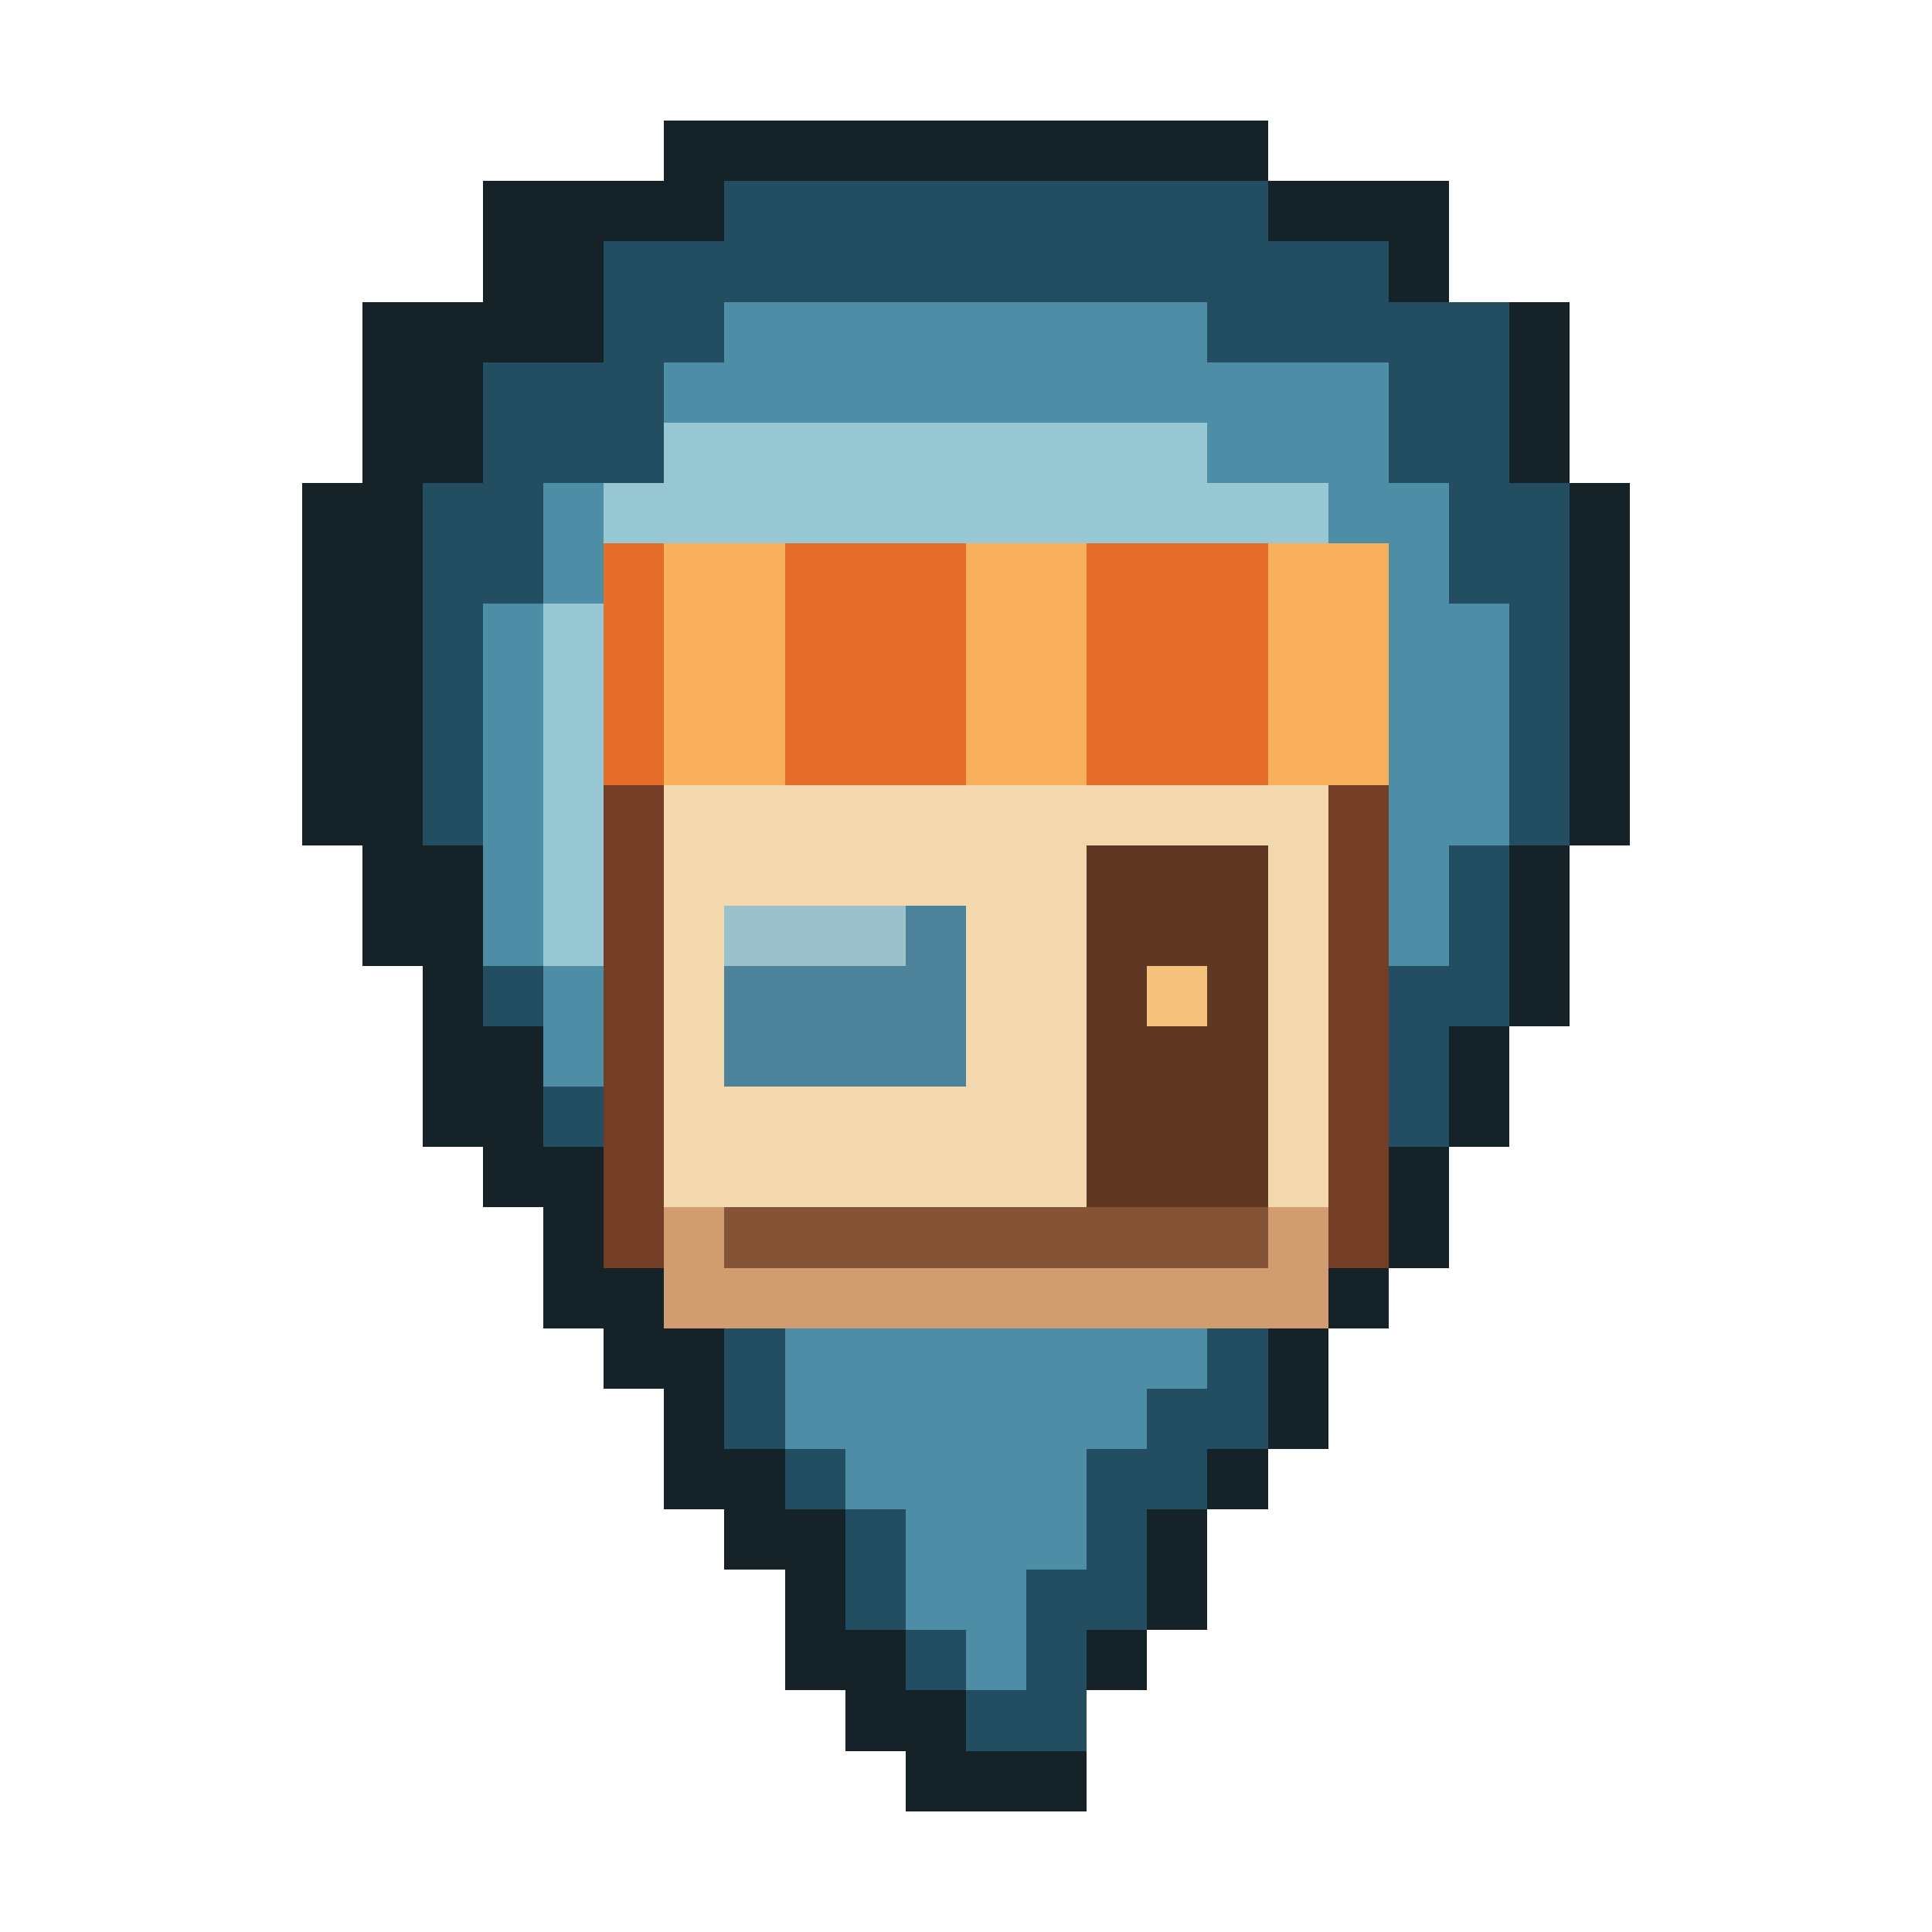
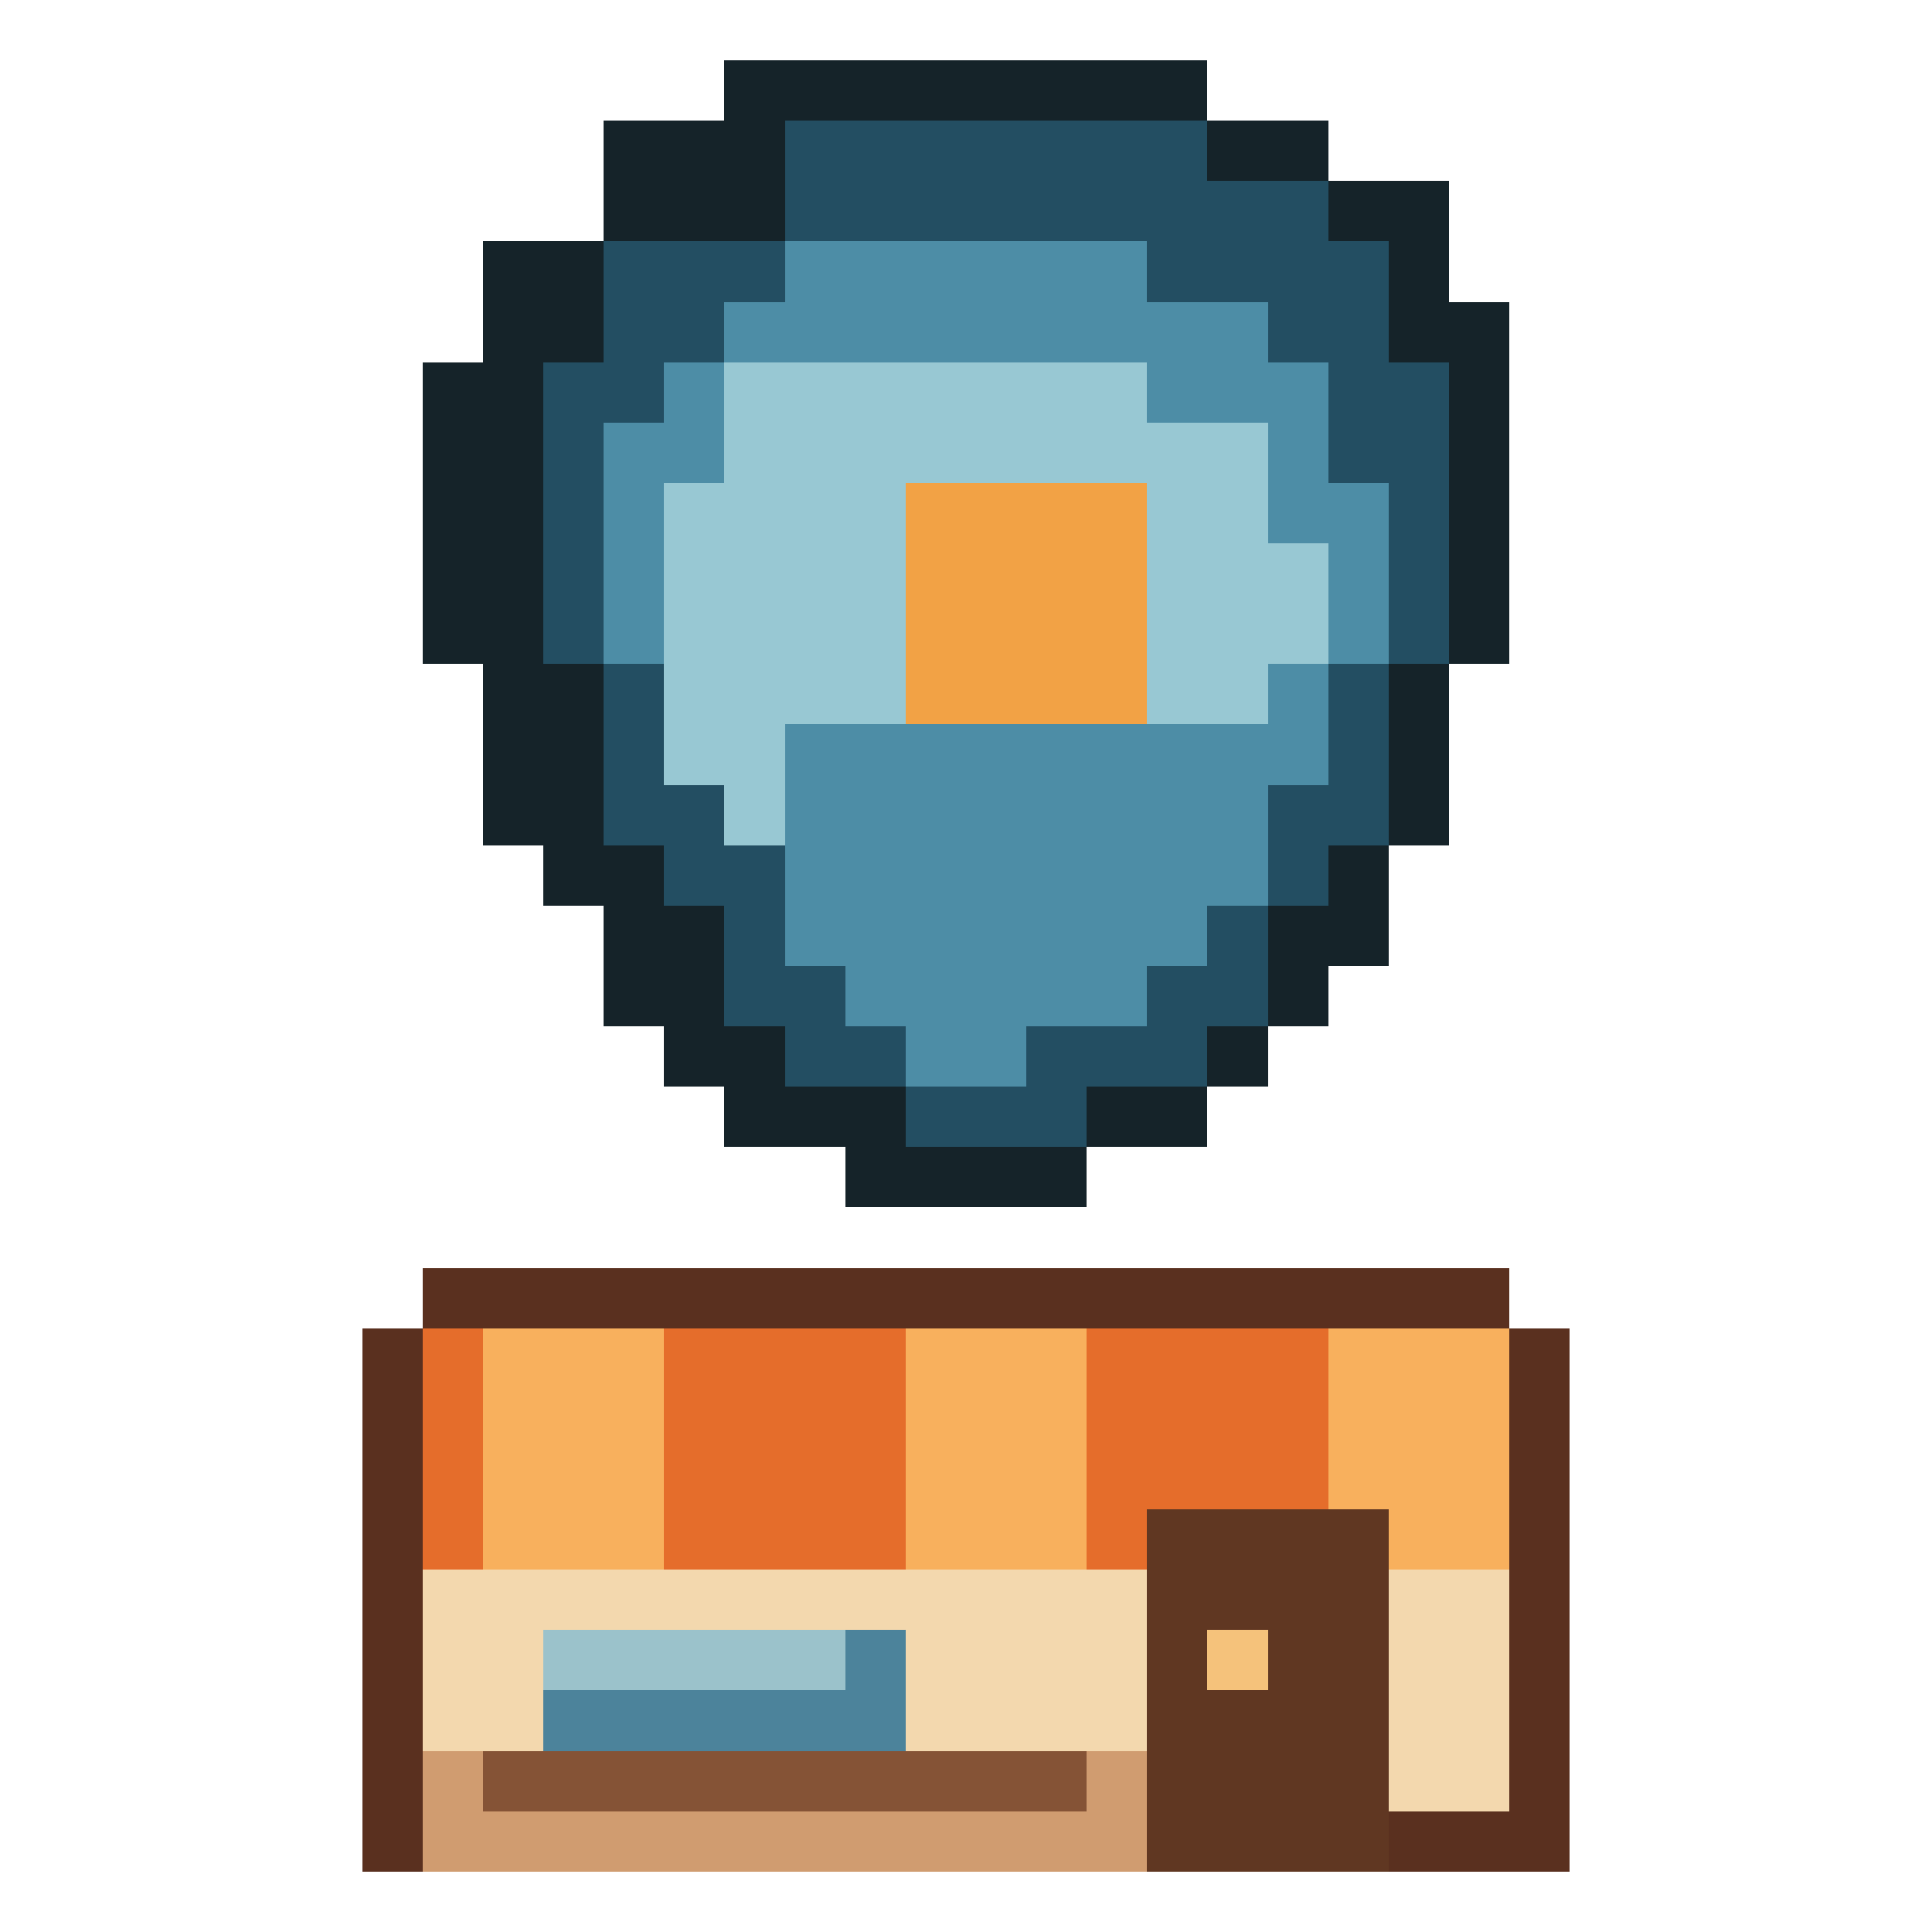
<svg xmlns="http://www.w3.org/2000/svg" viewBox="0 0 32 32" shape-rendering="crispEdges" data-m98-concept="navi" data-m98-grid="32">
-   <path fill="#152329" d="M11 2H21V3H24V5H26V8H27V14H26V17H25V19H24V21H23V22H22V24H21V25H20V27H19V28H18V30H15V29H14V28H13V26H12V25H11V23H10V22H9V20H8V19H7V16H6V14H5V8H6V5H8V3H11Z" />
-   <path fill="#234e62" d="M12 3H21V4H23V5H25V8H26V14H25V17H24V19H23V21H22V22H21V24H20V25H19V27H18V29H16V28H15V27H14V25H13V24H12V22H11V21H10V19H9V17H8V14H7V8H8V6H10V4H12Z" />
-   <path fill="#4d8da6" d="M11 6H12V5H20V6H23V8H24V10H25V14H24V16H23V18H22V20H21V21H20V23H19V24H18V26H17V28H16V27H15V25H14V24H13V22H12V21H11V19H10V18H9V16H8V10H9V8H11Z" />
-   <path fill="#98c8d3" d="M10 8H11V7H20V8H22V9H23V12H13V18H10V16H9V10H10Z" />
-   <path fill="#743d26" d="M10 9H23V21H22V22H11V21H10Z" />
-   <rect fill="#e56d2b" x="10" y="9" width="13" height="4" />
-   <rect fill="#f8b05d" x="11" y="9" width="2" height="4" />
-   <rect fill="#f8b05d" x="16" y="9" width="2" height="4" />
-   <rect fill="#f8b05d" x="21" y="9" width="2" height="4" />
-   <rect fill="#f3d8ae" x="11" y="13" width="11" height="8" />
-   <rect fill="#4c839b" x="12" y="15" width="4" height="3" />
-   <rect fill="#9bc2cb" x="12" y="15" width="3" height="1" />
-   <rect fill="#603722" x="18" y="14" width="3" height="7" />
-   <rect fill="#d09c70" x="11" y="20" width="11" height="2" />
-   <rect fill="#855336" x="12" y="20" width="9" height="1" />
-   <rect fill="#f5c27b" x="19" y="16" width="1" height="1" />
+   <path fill="#152329" d="M12 1H20V2H22V3H24V5H25V11H24V14H23V16H22V17H21V18H20V19H18V20H14V19H12V18H11V17H10V15H9V14H8V11H7V6H8V4H10V2H12Z" />
+   <path fill="#234e62" d="M13 2H20V3H22V4H23V6H24V11H23V14H22V15H21V17H20V18H18V19H15V18H13V17H12V15H11V14H10V11H9V6H10V4H13Z" />
+   <path fill="#4d8da6" d="M12 5H13V4H19V5H21V6H22V8H23V11H22V13H21V15H20V16H19V17H17V18H15V17H14V16H13V14H12V13H11V11H10V7H11V6H12Z" />
+   <path fill="#98c8d3" d="M12 6H19V7H21V9H22V11H21V12H13V14H12V13H11V8H12Z" />
+   <rect fill="#f2a245" x="15" y="8" width="4" height="4" />
+   <path fill="#5a301f" d="M7 21H25V22H26V31H6V22H7Z" />
+   <rect fill="#e56d2b" x="7" y="22" width="18" height="4" />
+   <rect fill="#f8b05d" x="8" y="22" width="3" height="4" />
+   <rect fill="#f8b05d" x="15" y="22" width="3" height="4" />
+   <rect fill="#f8b05d" x="22" y="22" width="3" height="4" />
+   <rect fill="#f3d8ae" x="7" y="26" width="18" height="4" />
+   <rect fill="#4c839b" x="9" y="27" width="6" height="3" />
+   <rect fill="#9bc2cb" x="9" y="27" width="5" height="1" />
+   <rect fill="#603722" x="19" y="25" width="4" height="6" />
+   <rect fill="#f5c27b" x="20" y="27" width="1" height="1" />
+   <rect fill="#d09c70" x="7" y="29" width="12" height="2" />
+   <rect fill="#855336" x="8" y="29" width="10" height="1" />
</svg>
